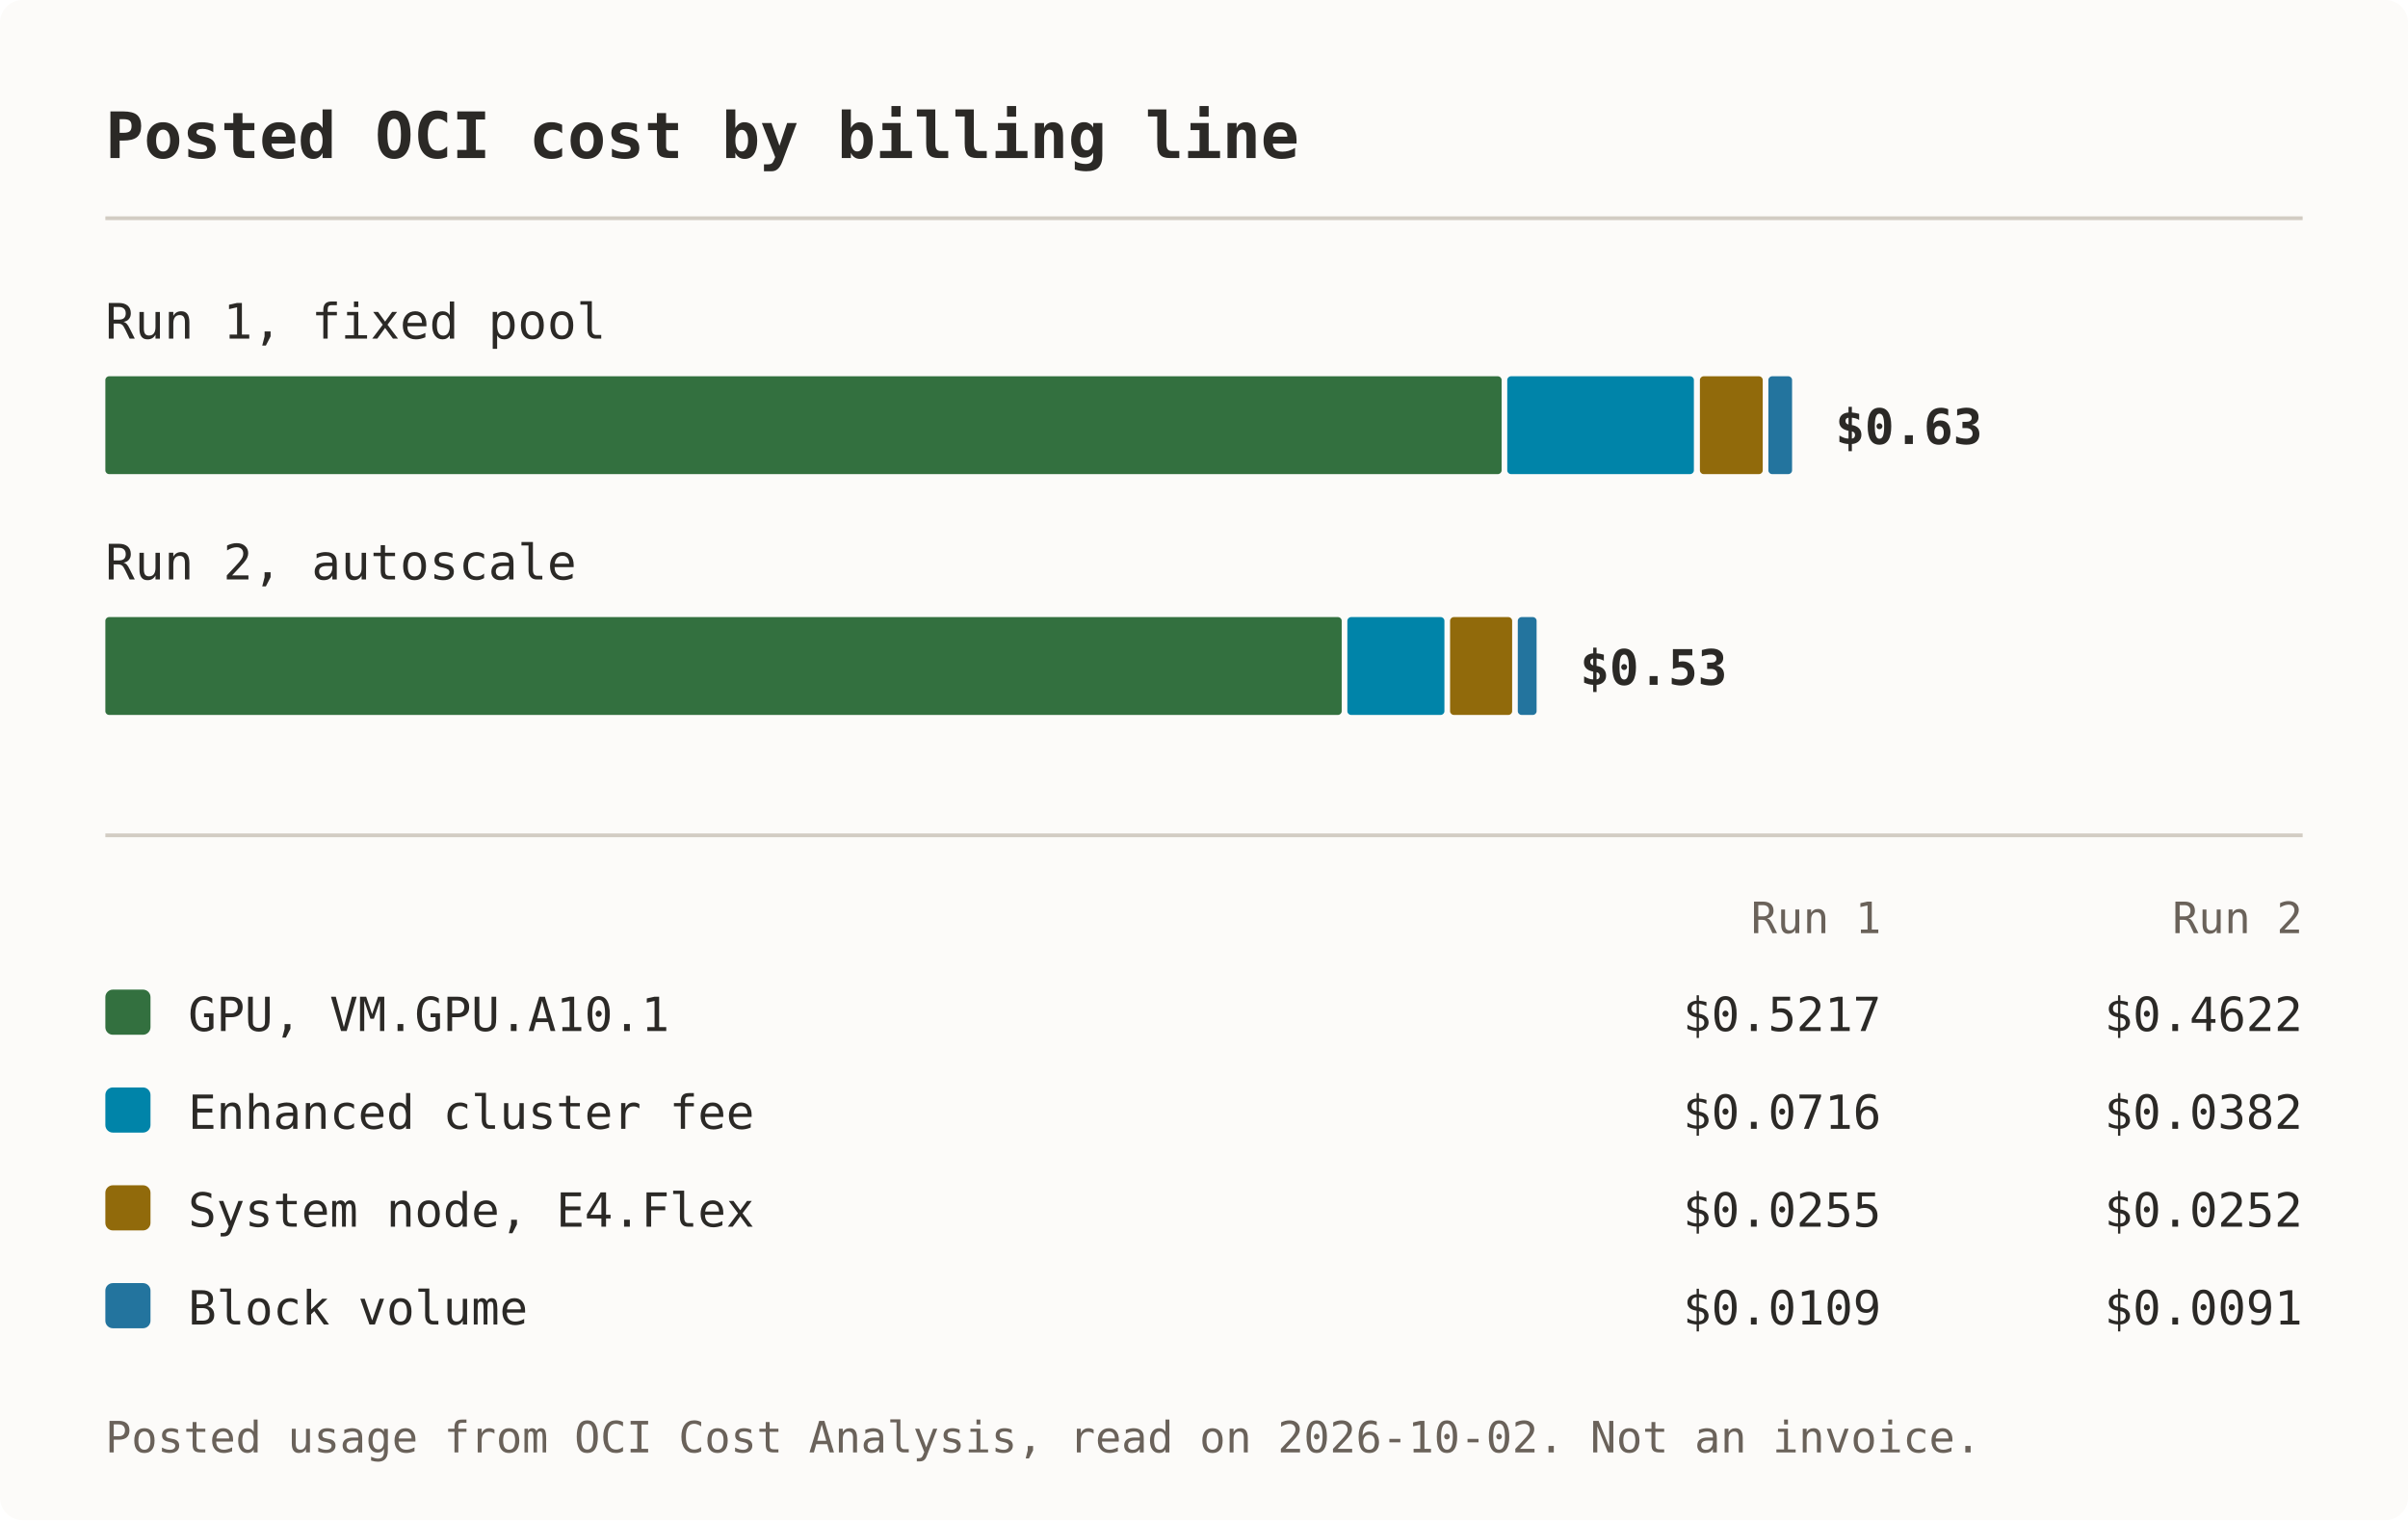
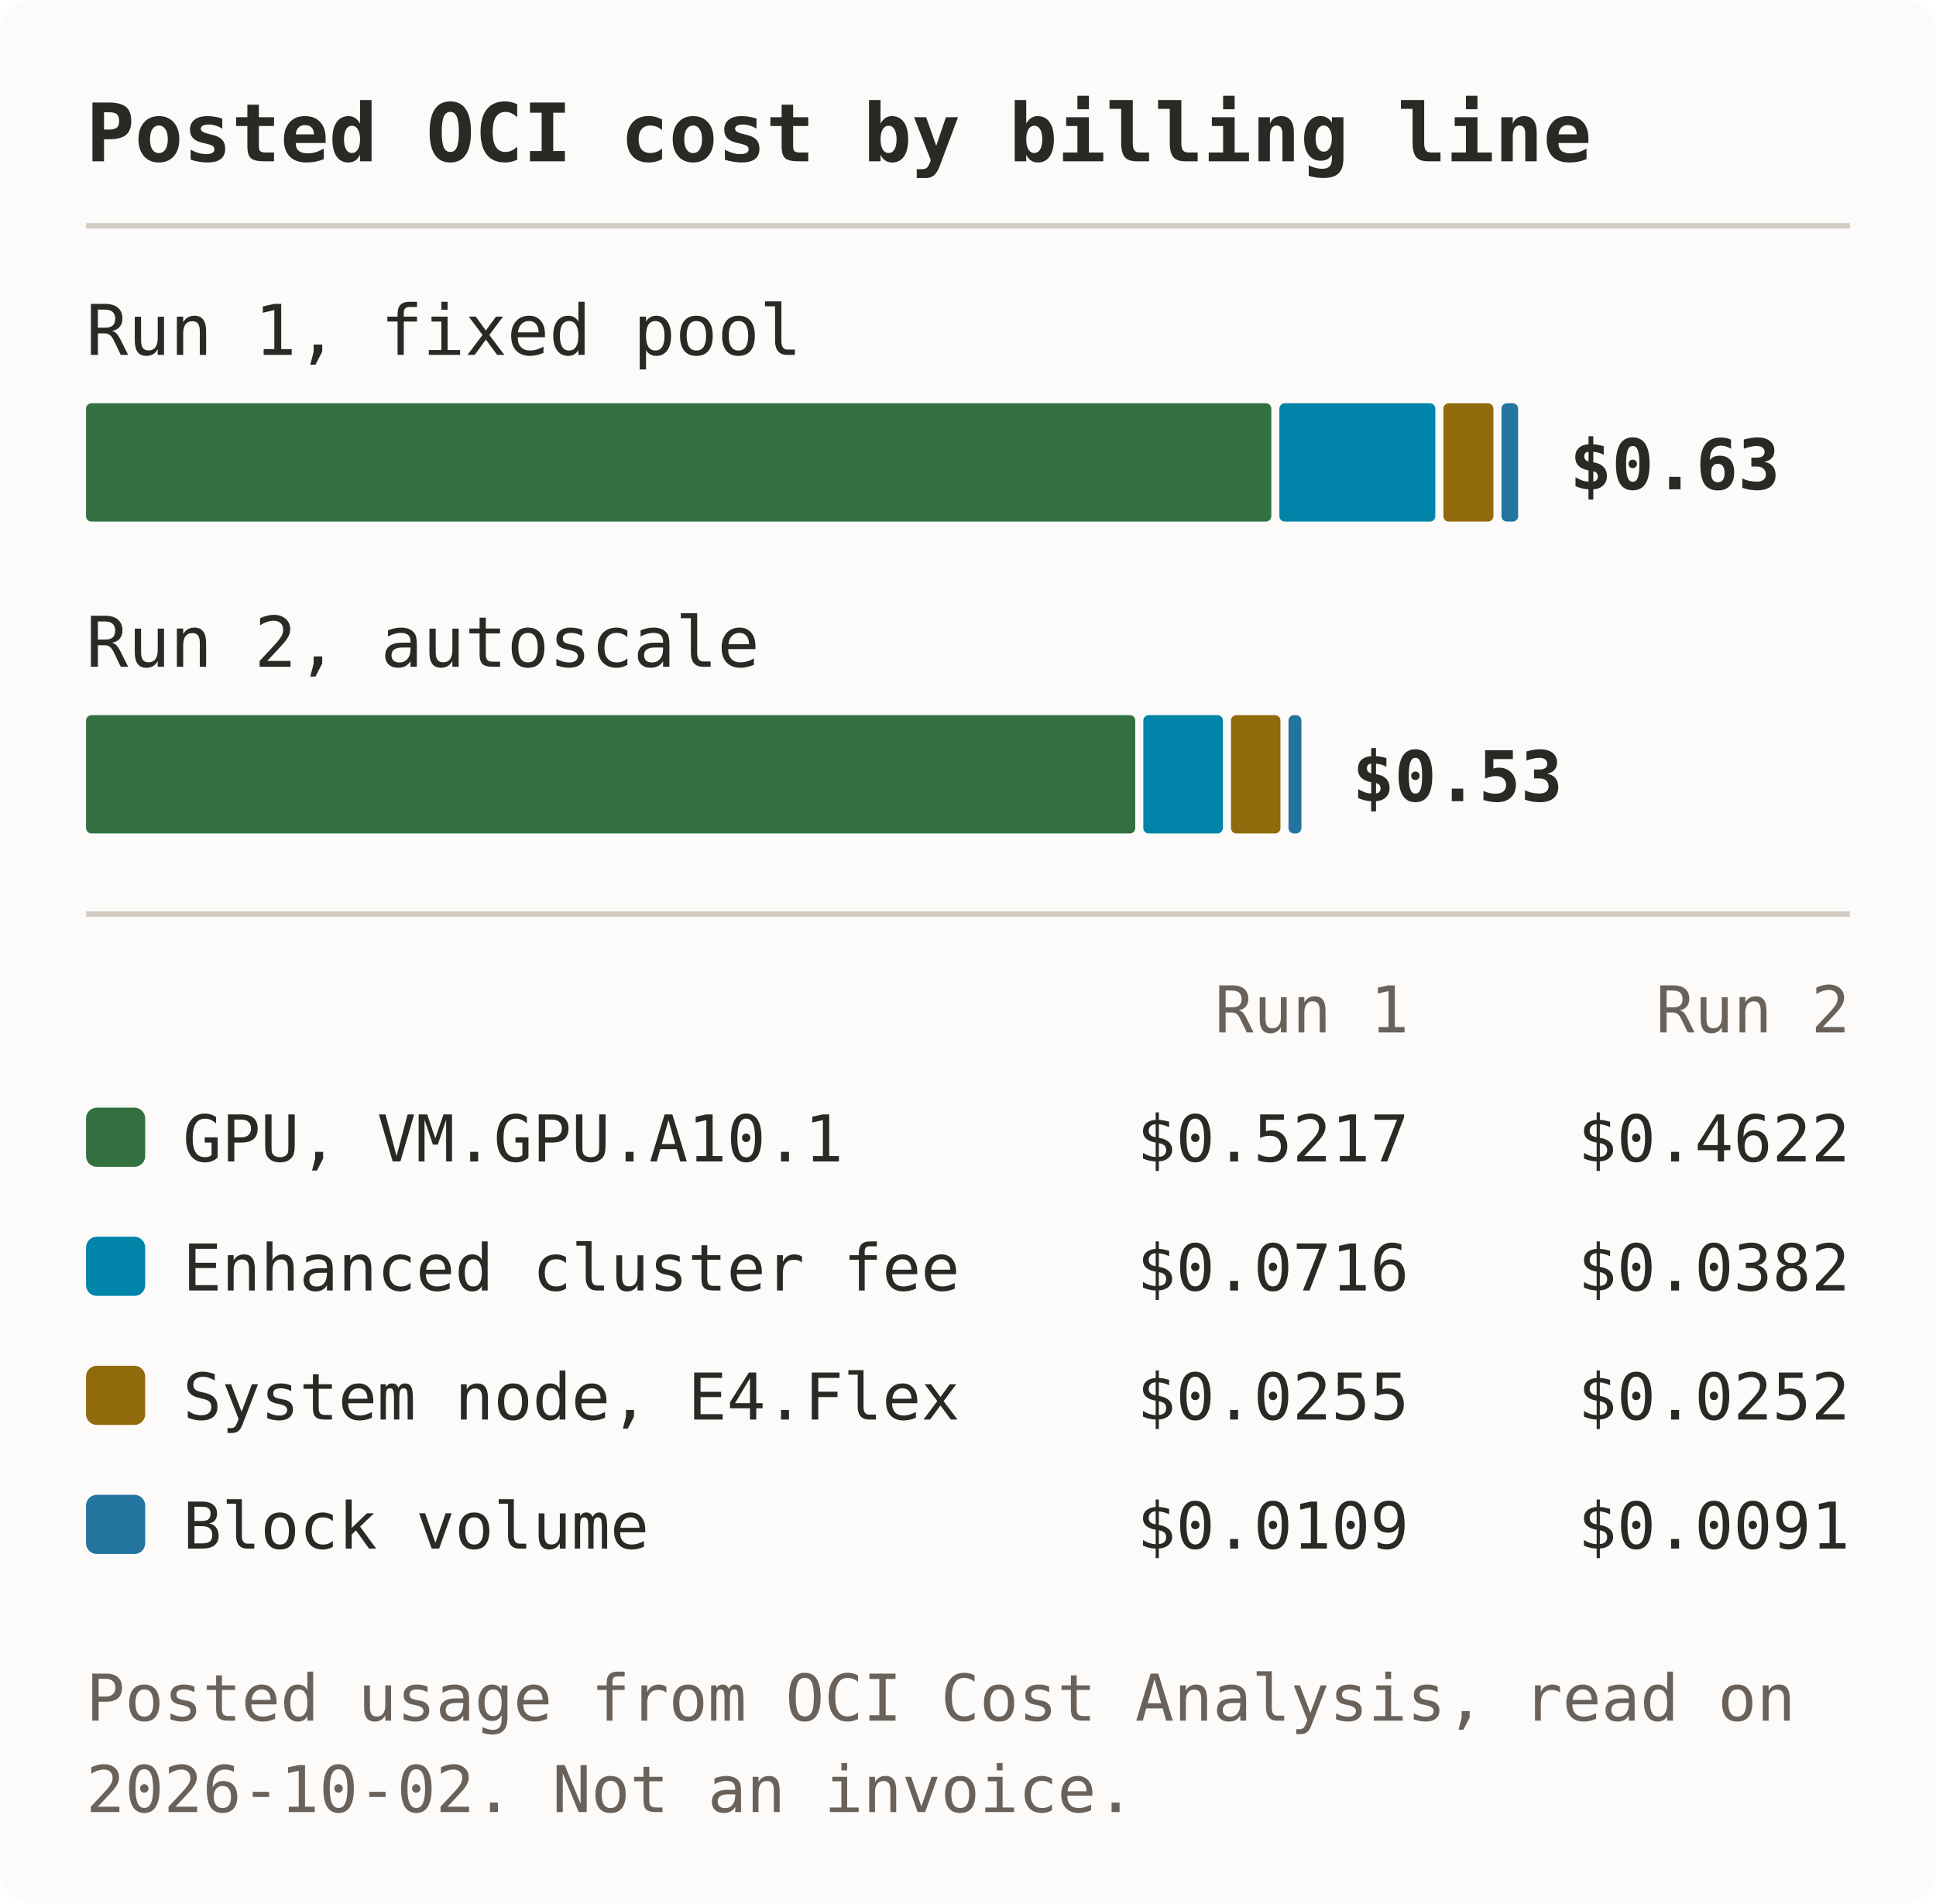
- <svg xmlns="http://www.w3.org/2000/svg" viewBox="0 0 640 404" role="img" font-family="ui-monospace, &quot;SFMono-Regular&quot;, &quot;SF Mono&quot;, Menlo, Consolas, monospace">
-   <rect width="640" height="404" rx="6" fill="#FCFBF9" />
-   <text x="28" y="42" font-size="17" fill="#2B2926" font-weight="600">Posted OCI cost by billing line</text>
-   <line x1="28" y1="58" x2="612" y2="58" stroke="#D2CCC3" />
-   <text x="28" y="90" font-size="13" fill="#2B2926">Run 1, fixed pool</text>
-   <rect x="28.0" y="100" width="371.1" height="26" rx="1" fill="#33703F" />
-   <rect x="400.6" y="100" width="49.6" height="26" rx="1" fill="#0084A9" />
-   <rect x="451.8" y="100" width="16.7" height="26" rx="1" fill="#916A0B" />
-   <rect x="470.0" y="100" width="6.3" height="26" rx="1" fill="#23749E" />
-   <text x="487.786" y="118" font-size="13" fill="#2B2926" font-weight="600">$0.63</text>
-   <text x="28" y="154" font-size="13" fill="#2B2926">Run 2, autoscale</text>
-   <rect x="28.0" y="164" width="328.6" height="26" rx="1" fill="#33703F" />
-   <rect x="358.1" y="164" width="25.8" height="26" rx="1" fill="#0084A9" />
-   <rect x="385.4" y="164" width="16.5" height="26" rx="1" fill="#916A0B" />
-   <rect x="403.4" y="164" width="5.0" height="26" rx="1" fill="#23749E" />
-   <text x="419.929" y="182" font-size="13" fill="#2B2926" font-weight="600">$0.53</text>
-   <line x1="28" y1="222" x2="612" y2="222" stroke="#D2CCC3" />
-   <text x="500" y="248" font-size="11.5" fill="#6A625A" text-anchor="end">Run 1</text>
-   <text x="612" y="248" font-size="11.5" fill="#6A625A" text-anchor="end">Run 2</text>
-   <rect x="28.0" y="263" width="12.0" height="12" rx="2" fill="#33703F" />
-   <text x="50" y="274" font-size="12.5" fill="#2B2926">GPU, VM.GPU.A10.1</text>
-   <text x="500" y="274" font-size="12.5" fill="#2B2926" text-anchor="end">$0.5217</text>
-   <text x="612" y="274" font-size="12.5" fill="#2B2926" text-anchor="end">$0.4622</text>
-   <rect x="28.0" y="289" width="12.0" height="12" rx="2" fill="#0084A9" />
-   <text x="50" y="300" font-size="12.5" fill="#2B2926">Enhanced cluster fee</text>
-   <text x="500" y="300" font-size="12.5" fill="#2B2926" text-anchor="end">$0.0716</text>
-   <text x="612" y="300" font-size="12.5" fill="#2B2926" text-anchor="end">$0.0382</text>
-   <rect x="28.0" y="315" width="12.0" height="12" rx="2" fill="#916A0B" />
-   <text x="50" y="326" font-size="12.5" fill="#2B2926">System node, E4.Flex</text>
-   <text x="500" y="326" font-size="12.5" fill="#2B2926" text-anchor="end">$0.0255</text>
-   <text x="612" y="326" font-size="12.5" fill="#2B2926" text-anchor="end">$0.0252</text>
-   <rect x="28.0" y="341" width="12.0" height="12" rx="2" fill="#23749E" />
-   <text x="50" y="352" font-size="12.5" fill="#2B2926">Block volume</text>
-   <text x="500" y="352" font-size="12.5" fill="#2B2926" text-anchor="end">$0.0109</text>
-   <text x="612" y="352" font-size="12.5" fill="#2B2926" text-anchor="end">$0.0091</text>
-   <text x="28" y="386" font-size="11.5" fill="#6A625A">Posted usage from OCI Cost Analysis, read on 2026-10-02. Not an invoice.</text>
+ <svg xmlns="http://www.w3.org/2000/svg" viewBox="0 0 360 354" role="img" font-family="ui-monospace, &quot;SFMono-Regular&quot;, &quot;SF Mono&quot;, Menlo, Consolas, monospace">
+   <rect width="360" height="354" rx="6" fill="#FCFBF9" />
+   <text x="16" y="30" font-size="15" fill="#2B2926" font-weight="600">Posted OCI cost by billing line</text>
+   <line x1="16" y1="42" x2="344" y2="42" stroke="#D2CCC3" />
+   <text x="16" y="66" font-size="13" fill="#2B2926">Run 1, fixed pool</text>
+   <rect x="16.0" y="75" width="220.4" height="22" rx="1" fill="#33703F" />
+   <rect x="237.9" y="75" width="29.0" height="22" rx="1" fill="#0084A9" />
+   <rect x="268.4" y="75" width="9.3" height="22" rx="1" fill="#916A0B" />
+   <rect x="279.2" y="75" width="3.1" height="22" rx="1" fill="#23749E" />
+   <text x="291.872" y="91" font-size="13" fill="#2B2926" font-weight="600">$0.63</text>
+   <text x="16" y="124" font-size="13" fill="#2B2926">Run 2, autoscale</text>
+   <rect x="16.0" y="133" width="195.1" height="22" rx="1" fill="#33703F" />
+   <rect x="212.6" y="133" width="14.8" height="22" rx="1" fill="#0084A9" />
+   <rect x="228.9" y="133" width="9.2" height="22" rx="1" fill="#916A0B" />
+   <rect x="239.6" y="133" width="2.4" height="22" rx="1" fill="#23749E" />
+   <text x="251.46" y="149" font-size="13" fill="#2B2926" font-weight="600">$0.53</text>
+   <line x1="16" y1="170" x2="344" y2="170" stroke="#D2CCC3" />
+   <text x="262" y="192" font-size="12" fill="#6A625A" text-anchor="end">Run 1</text>
+   <text x="344" y="192" font-size="12" fill="#6A625A" text-anchor="end">Run 2</text>
+   <rect x="16.0" y="206" width="11.0" height="11" rx="2" fill="#33703F" />
+   <text x="34" y="216" font-size="12" fill="#2B2926">GPU, VM.GPU.A10.1</text>
+   <text x="262" y="216" font-size="12" fill="#2B2926" text-anchor="end">$0.5217</text>
+   <text x="344" y="216" font-size="12" fill="#2B2926" text-anchor="end">$0.4622</text>
+   <rect x="16.0" y="230" width="11.0" height="11" rx="2" fill="#0084A9" />
+   <text x="34" y="240" font-size="12" fill="#2B2926">Enhanced cluster fee</text>
+   <text x="262" y="240" font-size="12" fill="#2B2926" text-anchor="end">$0.0716</text>
+   <text x="344" y="240" font-size="12" fill="#2B2926" text-anchor="end">$0.0382</text>
+   <rect x="16.0" y="254" width="11.0" height="11" rx="2" fill="#916A0B" />
+   <text x="34" y="264" font-size="12" fill="#2B2926">System node, E4.Flex</text>
+   <text x="262" y="264" font-size="12" fill="#2B2926" text-anchor="end">$0.0255</text>
+   <text x="344" y="264" font-size="12" fill="#2B2926" text-anchor="end">$0.0252</text>
+   <rect x="16.0" y="278" width="11.0" height="11" rx="2" fill="#23749E" />
+   <text x="34" y="288" font-size="12" fill="#2B2926">Block volume</text>
+   <text x="262" y="288" font-size="12" fill="#2B2926" text-anchor="end">$0.0109</text>
+   <text x="344" y="288" font-size="12" fill="#2B2926" text-anchor="end">$0.0091</text>
+   <text x="16" y="320" font-size="12" fill="#6A625A">Posted usage from OCI Cost Analysis, read on</text>
+   <text x="16" y="337" font-size="12" fill="#6A625A">2026-10-02. Not an invoice.</text>
</svg>
